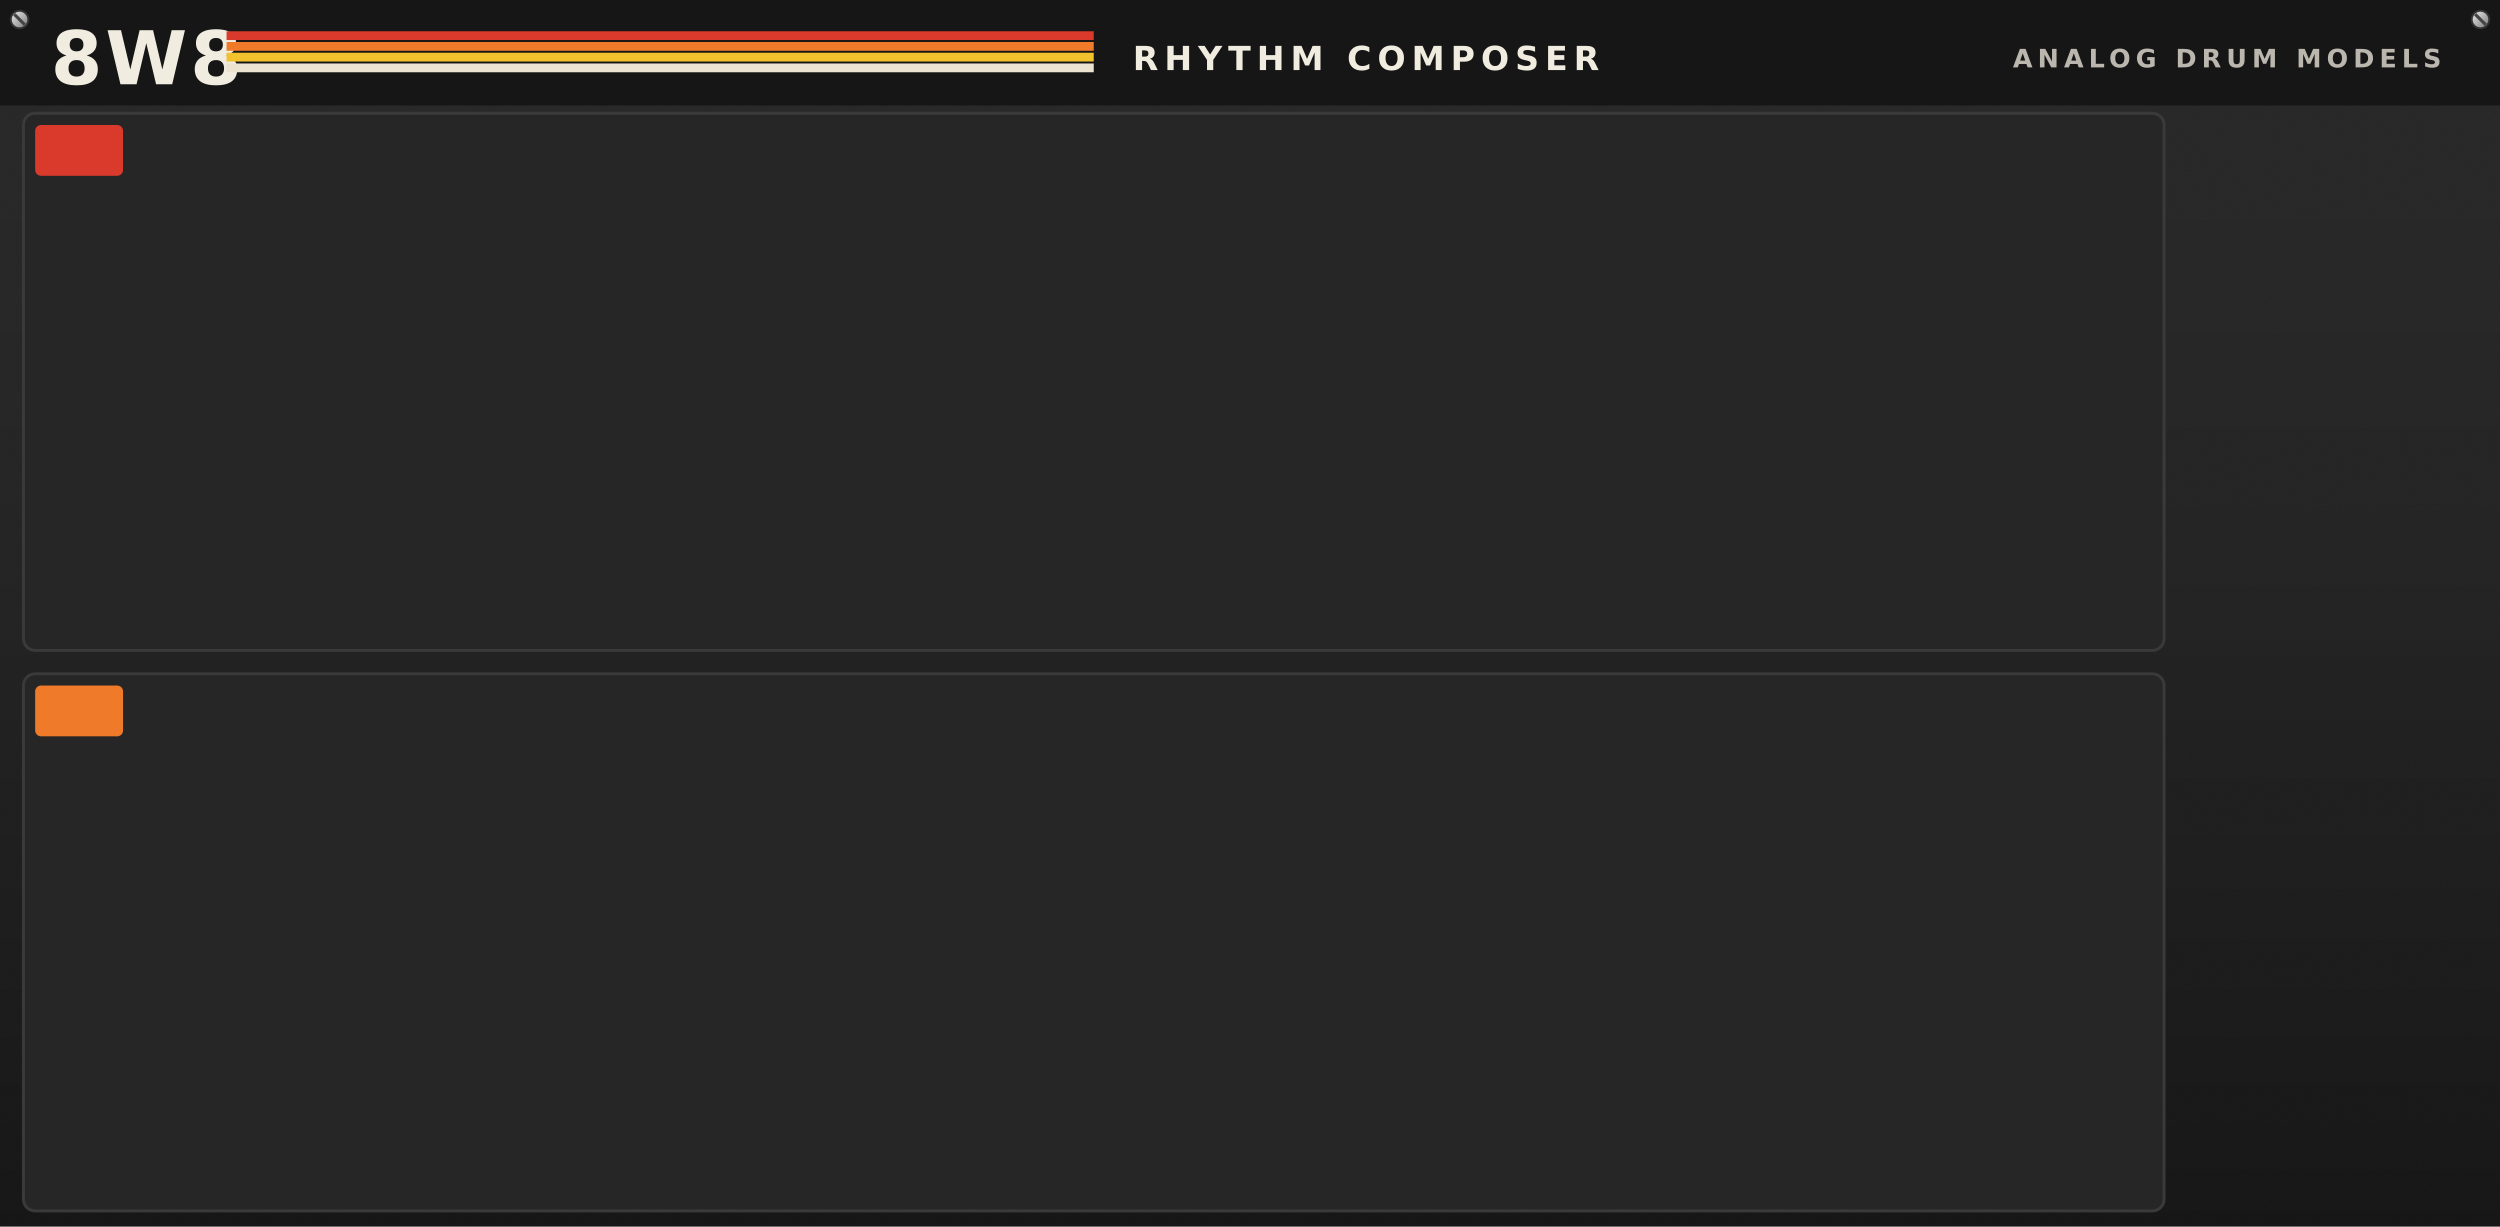
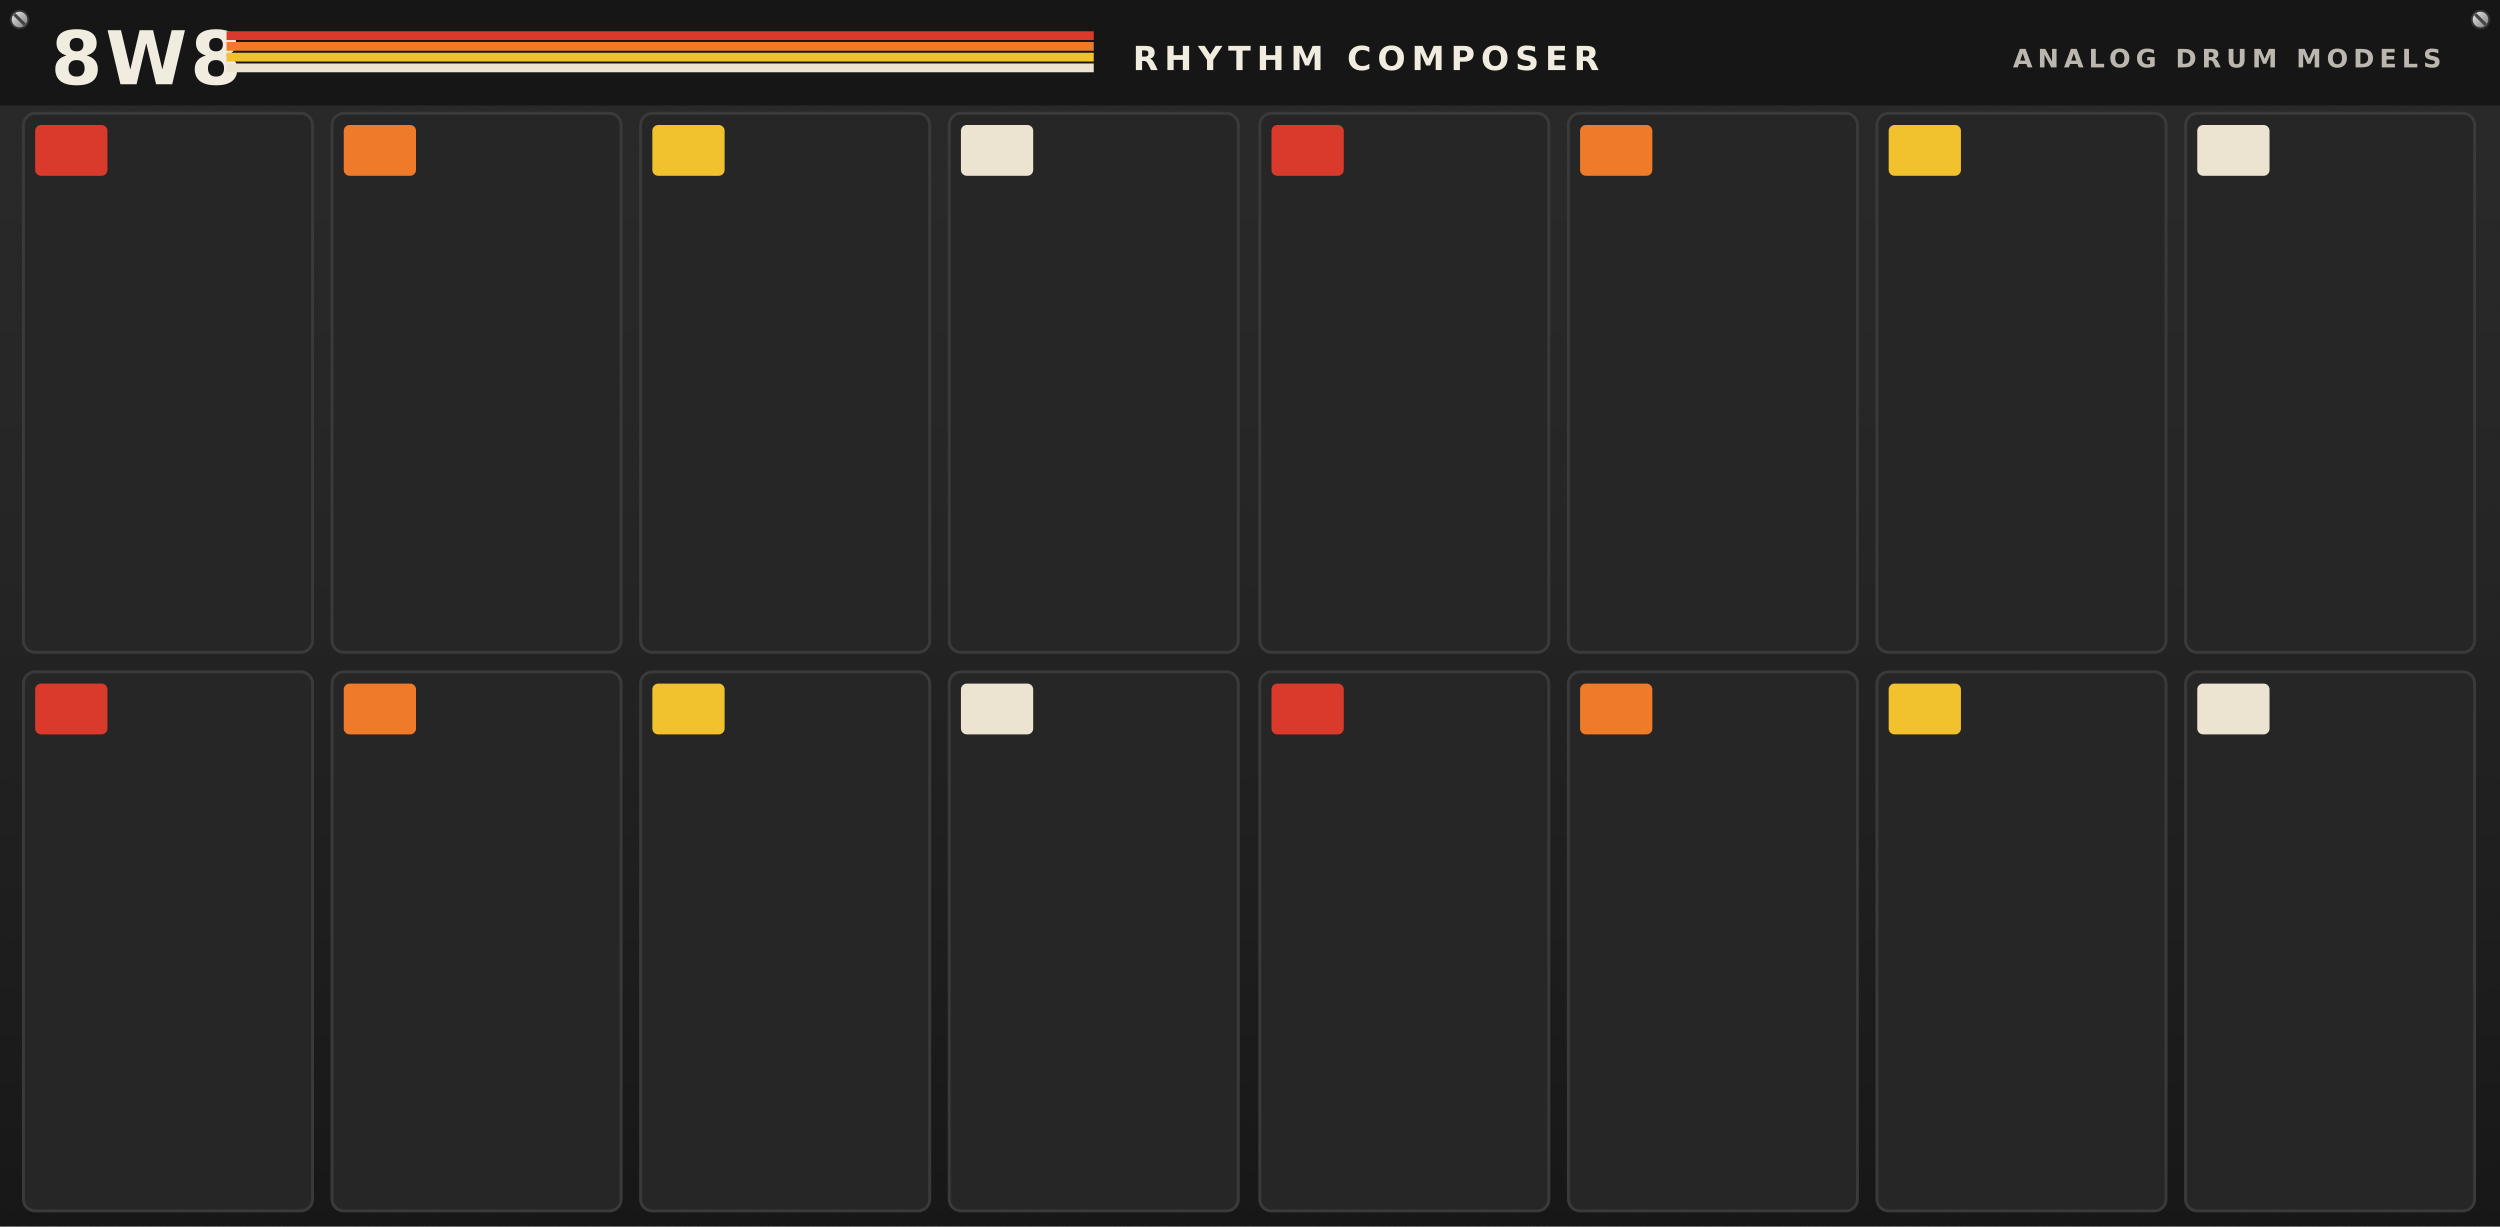
<svg xmlns="http://www.w3.org/2000/svg" width="1280" height="628" viewBox="0 0 1280 628">
  <defs>
    <filter id="brush" x="0" y="0" width="100%" height="100%">
      <feTurbulence type="fractalNoise" baseFrequency="0.002 0.9" numOctaves="2" seed="4" />
      <feColorMatrix values="0 0 0 0 1  0 0 0 0 1  0 0 0 0 1  0 0 0 0.16 0" />
    </filter>
    <filter id="grain" x="0" y="0" width="100%" height="100%">
      <feTurbulence type="fractalNoise" baseFrequency="0.9" numOctaves="2" seed="7" />
      <feColorMatrix values="0 0 0 0 0  0 0 0 0 0  0 0 0 0 0  0 0 0 0.10 0" />
    </filter>
    <filter id="woodf" x="0" y="0" width="100%" height="100%">
      <feTurbulence type="fractalNoise" baseFrequency="0.012 0.25" numOctaves="3" seed="11" />
      <feColorMatrix values="0 0 0 0 0.36  0 0 0 0 0.20  0 0 0 0 0.09  0 0 0 0.9 0" />
    </filter>
    <linearGradient id="screw" x1="0" y1="0" x2="1" y2="1">
      <stop offset="0" stop-color="#eee" />
      <stop offset="1" stop-color="#777" />
    </linearGradient>
    <linearGradient id="shade" x1="0" y1="0" x2="0" y2="1">
      <stop offset="0" stop-color="#fff" stop-opacity="0.07" />
      <stop offset="1" stop-color="#000" stop-opacity="0.12" />
    </linearGradient>
  </defs>
  <rect width="1280" height="628" fill="#1b1b1b" />
  <rect width="1280" height="628" filter="url(#grain)" />
  <rect width="1280" height="628" fill="url(#shade)" />
-   <rect x="12" y="58" width="1096" height="275" rx="6" fill="#262626" stroke="#3a3a3a" stroke-width="1.5" />
-   <rect x="18" y="64" width="45" height="26" rx="3" fill="#d93a2b" />
-   <rect x="12" y="345" width="1096" height="275" rx="6" fill="#262626" stroke="#3a3a3a" stroke-width="1.5" />
-   <rect x="18" y="351" width="45" height="26" rx="3" fill="#ee7a2a" />
+   <rect x="12" y="58" width="148" height="276" rx="6" fill="#262626" stroke="#3a3a3a" stroke-width="1.5" />
+   <rect x="18" y="64" width="37" height="26" rx="3" fill="#d93a2b" />
+   <rect x="170" y="58" width="148" height="276" rx="6" fill="#262626" stroke="#3a3a3a" stroke-width="1.5" />
+   <rect x="176" y="64" width="37" height="26" rx="3" fill="#ee7a2a" />
+   <rect x="328" y="58" width="148" height="276" rx="6" fill="#262626" stroke="#3a3a3a" stroke-width="1.5" />
+   <rect x="334" y="64" width="37" height="26" rx="3" fill="#f2c12e" />
+   <rect x="486" y="58" width="148" height="276" rx="6" fill="#262626" stroke="#3a3a3a" stroke-width="1.5" />
+   <rect x="492" y="64" width="37" height="26" rx="3" fill="#ece4d1" />
+   <rect x="645" y="58" width="148" height="276" rx="6" fill="#262626" stroke="#3a3a3a" stroke-width="1.5" />
+   <rect x="651" y="64" width="37" height="26" rx="3" fill="#d93a2b" />
+   <rect x="803" y="58" width="148" height="276" rx="6" fill="#262626" stroke="#3a3a3a" stroke-width="1.5" />
+   <rect x="809" y="64" width="37" height="26" rx="3" fill="#ee7a2a" />
+   <rect x="961" y="58" width="148" height="276" rx="6" fill="#262626" stroke="#3a3a3a" stroke-width="1.5" />
+   <rect x="967" y="64" width="37" height="26" rx="3" fill="#f2c12e" />
+   <rect x="1119" y="58" width="148" height="276" rx="6" fill="#262626" stroke="#3a3a3a" stroke-width="1.5" />
+   <rect x="1125" y="64" width="37" height="26" rx="3" fill="#ece4d1" />
+   <rect x="12" y="344" width="148" height="276" rx="6" fill="#262626" stroke="#3a3a3a" stroke-width="1.5" />
+   <rect x="18" y="350" width="37" height="26" rx="3" fill="#d93a2b" />
+   <rect x="170" y="344" width="148" height="276" rx="6" fill="#262626" stroke="#3a3a3a" stroke-width="1.5" />
+   <rect x="176" y="350" width="37" height="26" rx="3" fill="#ee7a2a" />
+   <rect x="328" y="344" width="148" height="276" rx="6" fill="#262626" stroke="#3a3a3a" stroke-width="1.5" />
+   <rect x="334" y="350" width="37" height="26" rx="3" fill="#f2c12e" />
+   <rect x="486" y="344" width="148" height="276" rx="6" fill="#262626" stroke="#3a3a3a" stroke-width="1.5" />
+   <rect x="492" y="350" width="37" height="26" rx="3" fill="#ece4d1" />
+   <rect x="645" y="344" width="148" height="276" rx="6" fill="#262626" stroke="#3a3a3a" stroke-width="1.5" />
+   <rect x="651" y="350" width="37" height="26" rx="3" fill="#d93a2b" />
+   <rect x="803" y="344" width="148" height="276" rx="6" fill="#262626" stroke="#3a3a3a" stroke-width="1.5" />
+   <rect x="809" y="350" width="37" height="26" rx="3" fill="#ee7a2a" />
+   <rect x="961" y="344" width="148" height="276" rx="6" fill="#262626" stroke="#3a3a3a" stroke-width="1.5" />
+   <rect x="967" y="350" width="37" height="26" rx="3" fill="#f2c12e" />
+   <rect x="1119" y="344" width="148" height="276" rx="6" fill="#262626" stroke="#3a3a3a" stroke-width="1.5" />
+   <rect x="1125" y="350" width="37" height="26" rx="3" fill="#ece4d1" />
  <rect x="0" y="0" width="1280" height="54" fill="#161616" />
  <text x="26" y="30" font-family="Titillium Web, DejaVu Sans, sans-serif" font-size="38" font-weight="700" fill="#f1ece0" text-anchor="start" dominant-baseline="central" style="letter-spacing:0.04em;">8W8</text>
  <rect x="116" y="16" width="444" height="4.5" fill="#d93a2b" />
  <rect x="116" y="21.5" width="444" height="4.5" fill="#ee7a2a" />
  <rect x="116" y="27" width="444" height="4.5" fill="#f2c12e" />
  <rect x="116" y="32.5" width="444" height="4.5" fill="#ece4d1" />
  <text x="580" y="30" font-family="Titillium Web, DejaVu Sans, sans-serif" font-size="17" font-weight="600" fill="#f1ece0" text-anchor="start" dominant-baseline="central" style="letter-spacing:0.18em;">RHYTHM COMPOSER</text>
  <text x="1250" y="30" font-family="Titillium Web, DejaVu Sans, sans-serif" font-size="13" font-weight="600" fill="#f1ece0" text-anchor="end" dominant-baseline="central" style="letter-spacing:0.2em;" opacity="0.75">ANALOG DRUM MODELS</text>
  <circle cx="10" cy="10" r="4.5" fill="url(#screw)" stroke="#333" stroke-width="1" />
  <line x1="7.3" y1="7.3" x2="12.7" y2="12.7" stroke="#444" stroke-width="1.6" />
  <circle cx="1270" cy="10" r="4.5" fill="url(#screw)" stroke="#333" stroke-width="1" />
  <line x1="1267.3" y1="7.3" x2="1272.7" y2="12.7" stroke="#444" stroke-width="1.6" />
</svg>
